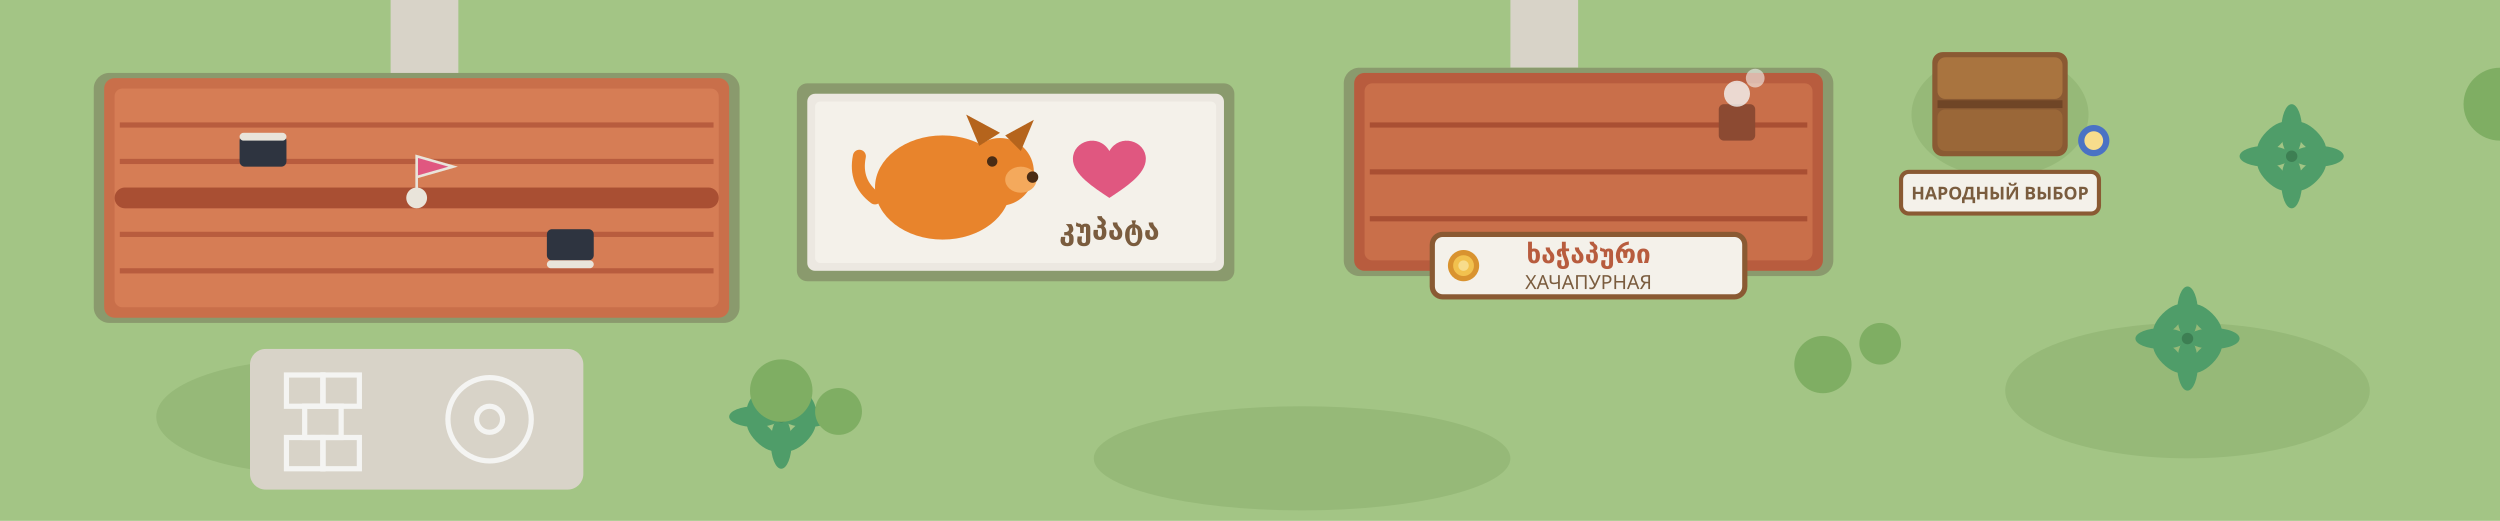
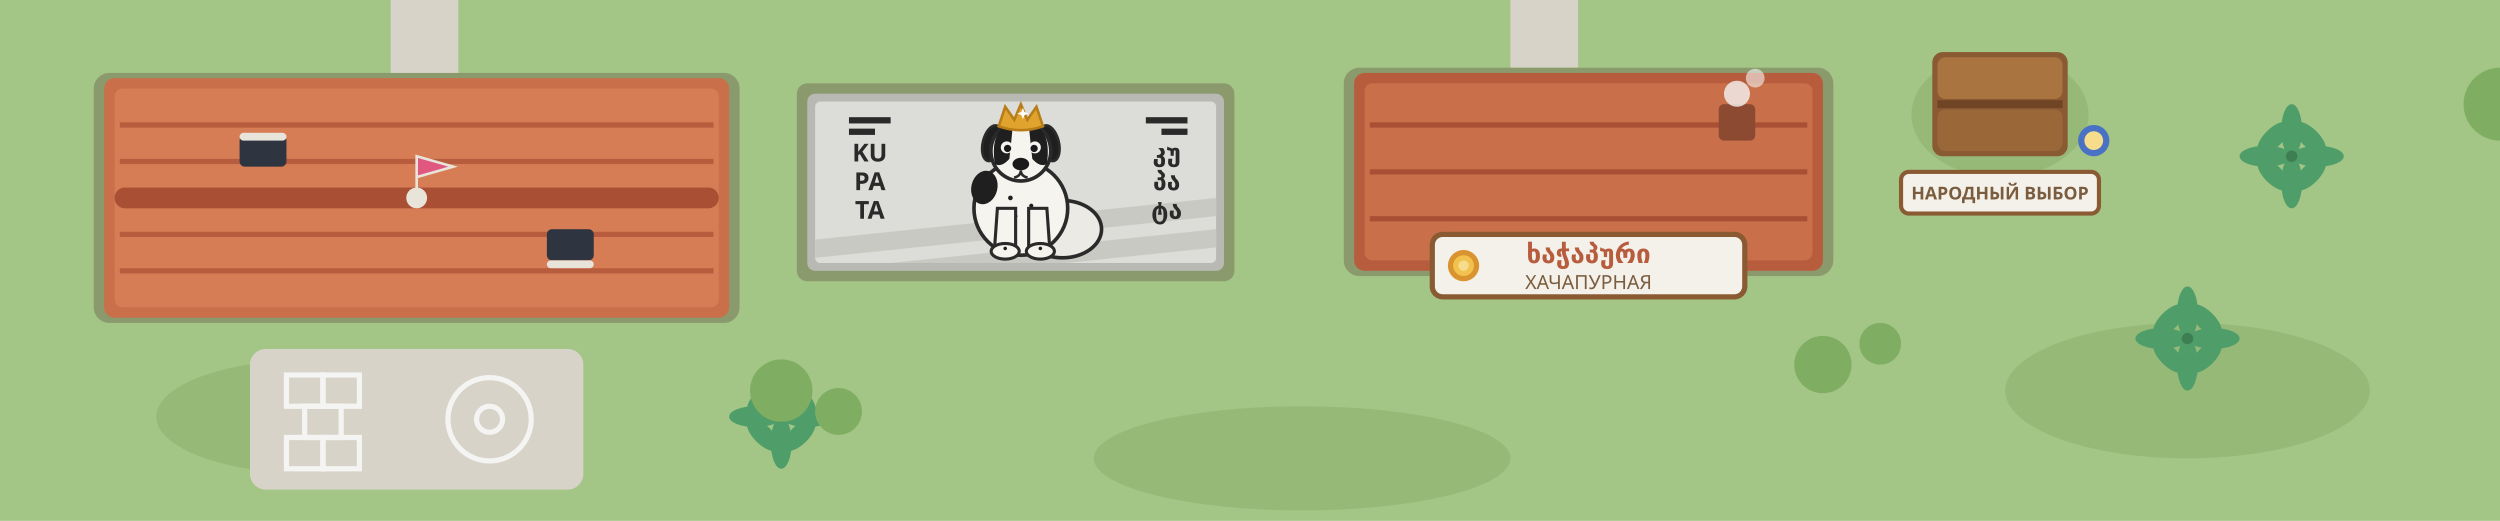
<svg xmlns="http://www.w3.org/2000/svg" width="960" height="200" viewBox="0 0 960 200">
  <rect x="0" y="0" width="960" height="200" fill="#a3c585" />
  <g fill="#96b978">
    <ellipse cx="120" cy="160" rx="60" ry="22" />
    <ellipse cx="500" cy="176" rx="80" ry="20" />
    <ellipse cx="840" cy="150" rx="70" ry="26" />
  </g>
  <rect x="150" y="0" width="26" height="34" fill="#d8d3c8" />
  <rect x="580" y="0" width="26" height="26" fill="#d8d3c8" />
  <g transform="translate(40 30)">
    <rect x="-4" y="-2" width="248" height="96" rx="6" fill="#8a9a6d" />
    <rect x="0" y="0" width="240" height="92" rx="4" fill="#c96f4a" />
    <rect x="4" y="4" width="232" height="84" rx="3" fill="#d67d55" />
    <g stroke="#b85c3e" stroke-width="2">
      <path d="M6 18 L234 18 M6 32 L234 32 M6 60 L234 60 M6 74 L234 74" />
    </g>
    <rect x="4" y="42" width="232" height="8" rx="4" fill="#a94f33" />
    <rect x="52" y="22" width="18" height="12" rx="2" fill="#2e3440" />
    <rect x="52" y="21" width="18" height="3" rx="1.5" fill="#e9e4da" />
    <rect x="170" y="58" width="18" height="12" rx="2" fill="#2e3440" />
    <rect x="170" y="70" width="18" height="3" rx="1.5" fill="#e9e4da" />
    <circle cx="120" cy="46" r="4" fill="#e9e4da" />
    <path d="M120 46 L120 30 L134 34 L120 38" fill="#e05780" stroke="#e9e4da" stroke-width="1" />
  </g>
  <g transform="translate(96 134)">
    <rect x="0" y="0" width="128" height="54" rx="6" fill="#d8d3c8" />
    <g fill="none" stroke="#f4f4f2" stroke-width="2">
      <rect x="14" y="10" width="14" height="12" />
      <rect x="28" y="10" width="14" height="12" />
      <rect x="21" y="22" width="14" height="12" />
      <rect x="14" y="34" width="14" height="12" />
      <rect x="28" y="34" width="14" height="12" />
    </g>
    <circle cx="92" cy="27" r="16" fill="none" stroke="#f4f4f2" stroke-width="2" />
    <circle cx="92" cy="27" r="5" fill="none" stroke="#f4f4f2" stroke-width="2" />
  </g>
  <g transform="translate(310 36)">
+     <clipPath id="muralWall">
+       <rect x="3" y="3" width="154" height="62" rx="2" />
+     </clipPath>
    <rect x="-4" y="-4" width="168" height="76" rx="4" fill="#8a9a6d" />
-     <rect x="0" y="0" width="160" height="68" rx="3" fill="#ece8e1" />
-     <rect x="3" y="3" width="154" height="62" rx="2" fill="#f4f1ea" />
-     <ellipse cx="52" cy="36" rx="26" ry="20" fill="#e8842c" />
-     <circle cx="74" cy="30" r="13" fill="#e8842c" />
-     <path d="M66 20 L61 8 L74 15 Z" fill="#b5641c" />
-     <path d="M82 22 L87 10 L76 16 Z" fill="#b5641c" />
-     <ellipse cx="82" cy="33" rx="6" ry="5" fill="#f4a95c" />
-     <circle cx="86.5" cy="32" r="2.2" fill="#4a2c14" />
-     <circle cx="71" cy="26" r="2" fill="#4a2c14" />
-     <path d="M26 40 Q18 34 20 24" fill="none" stroke="#e8842c" stroke-width="5" stroke-linecap="round" />
-     <path d="M116 22 c4 -7 14 -4 14 3 c0 6 -8 11 -14 15 c-6 -4 -14 -9 -14 -15 c0 -7 10 -10 14 -3 Z" fill="#e05780" />
-     <text x="116" y="56" text-anchor="middle" font-family="system-ui, sans-serif" font-size="11" font-weight="bold" fill="#7a5c3e">კუპატა</text>
+     <rect x="0" y="0" width="160" height="68" rx="3" fill="#b9b9b4" />
+     <rect x="3" y="3" width="154" height="62" rx="2" fill="#dcdcd8" />
+     <g clip-path="url(#muralWall)" fill="#c9c9c4">
+       <path d="M3 56 L157 40 L157 47 L3 63 Z" />
+       <path d="M3 68 L157 52 L157 59 L3 75 Z" />
+     </g>
+     <g clip-path="url(#muralWall)">
+       <ellipse cx="98" cy="52" rx="15" ry="11" fill="#eceae4" stroke="#2a2a2a" stroke-width="1.4" />
+       <ellipse cx="82" cy="44" rx="18" ry="18" fill="#f6f4ef" stroke="#2a2a2a" stroke-width="1.4" />
+       <ellipse cx="68" cy="36" rx="5" ry="6.5" transform="rotate(14 68 36)" fill="#1f1f1f" />
+       <circle cx="78" cy="40" r="0.9" fill="#1f1f1f" />
+       <circle cx="86" cy="43" r="0.8" fill="#1f1f1f" />
+       <circle cx="80" cy="47" r="0.7" fill="#1f1f1f" />
+       <path d="M73 44 L72 58 Q72 61 76 61 L78 61 Q80 61 80 58 L80 44 Z" fill="#f6f4ef" stroke="#2a2a2a" stroke-width="1.2" />
+       <path d="M85 44 L85 58 Q85 61 89 61 L91 61 Q93 61 93 58 L92 44 Z" fill="#f6f4ef" stroke="#2a2a2a" stroke-width="1.2" />
+       <ellipse cx="76" cy="60.5" rx="5.4" ry="3" fill="#f6f4ef" stroke="#2a2a2a" stroke-width="1.2" />
+       <ellipse cx="89.5" cy="60.5" rx="5.4" ry="3" fill="#f6f4ef" stroke="#2a2a2a" stroke-width="1.2" />
+       <circle cx="76" cy="59.4" r="0.7" fill="#1f1f1f" />
+       <circle cx="89.5" cy="59.4" r="0.7" fill="#1f1f1f" />
+       <ellipse cx="71" cy="19" rx="3.6" ry="7" transform="rotate(14 71 19)" fill="#1f1f1f" stroke="#2a2a2a" stroke-width="1" />
+       <ellipse cx="93" cy="19" rx="3.6" ry="7" transform="rotate(-14 93 19)" fill="#1f1f1f" stroke="#2a2a2a" stroke-width="1" />
+       <circle cx="82" cy="22" r="11.5" fill="#f6f4ef" stroke="#2a2a2a" stroke-width="1.4" />
+       <path d="M72 27 Q70 13 79 11.4 Q78.4 18 77.6 25 Q74.6 28.4 72 27 Z" fill="#1f1f1f" />
+       <path d="M92 27 Q94 13 85 11.4 Q85.6 18 86.4 25 Q89.4 28.4 92 27 Z" fill="#1f1f1f" />
+       <circle cx="76.6" cy="20.6" r="2.3" fill="#f6f4ef" />
+       <circle cx="87.4" cy="20.6" r="2.3" fill="#f6f4ef" />
+       <circle cx="76.9" cy="21" r="1.4" fill="#1a1a1a" />
+       <circle cx="87.1" cy="21" r="1.4" fill="#1a1a1a" />
+       <ellipse cx="82" cy="27" rx="3.2" ry="2.4" fill="#1a1a1a" />
+       <path d="M82 29.4 Q82 31.6 79.4 32.2 M82 29.4 Q82 31.6 84.6 32.2" fill="none" stroke="#2a2a2a" stroke-width="1" />
+       <path d="M73.5 12.5 L76 5 L79.5 10 L82 4 L84.5 10 L88 5 L90.5 12.5 Q82 15.5 73.5 12.5 Z" fill="#e0a32e" stroke="#b87d18" stroke-width="1" />
+       <path d="M82.8 5.4 L83.4 7 L85 7.6 L83.4 8.2 L82.8 9.8 L82.2 8.2 L80.6 7.6 L82.2 7 Z" fill="#ffffff" />
+     </g>
+     <g fill="#2a2a2a" font-family="system-ui, sans-serif" font-size="9.5" font-weight="bold" text-anchor="middle">
+       <rect x="16" y="9" width="16" height="2.4" />
+       <rect x="16" y="13.4" width="10" height="2.4" />
+       <text x="24" y="26">KU</text>
+       <text x="24" y="37">PA</text>
+       <text x="24" y="48">TA</text>
+       <rect x="130" y="9" width="16" height="2.4" />
+       <rect x="136" y="13.4" width="10" height="2.4" />
+       <text x="138" y="26">კუ</text>
+       <text x="138" y="37">პა</text>
+       <text x="138" y="48">ტა</text>
+     </g>
  </g>
  <g transform="translate(520 28)">
    <rect x="-4" y="-2" width="188" height="80" rx="6" fill="#8a9a6d" />
    <rect x="0" y="0" width="180" height="76" rx="4" fill="#b85c3e" />
    <rect x="4" y="4" width="172" height="68" rx="3" fill="#c96f4a" />
    <g stroke="#a94f33" stroke-width="2">
      <path d="M6 20 L174 20 M6 38 L174 38 M6 56 L174 56" />
    </g>
    <rect x="140" y="12" width="14" height="14" rx="2" fill="#8c4a32" />
    <circle cx="147" cy="8" r="5" fill="#f4f4f2" opacity="0.8" />
    <circle cx="154" cy="2" r="3.6" fill="#f4f4f2" opacity="0.6" />
    <rect x="30" y="62" width="120" height="24" rx="4" fill="#f4f1ea" />
    <rect x="30" y="62" width="120" height="24" rx="4" fill="none" stroke="#8a5a33" stroke-width="2" />
    <text x="90" y="73" text-anchor="middle" font-family="system-ui, sans-serif" font-size="10" font-weight="bold" fill="#b85c3e">ხაჭაპური</text>
    <text x="90" y="83" text-anchor="middle" font-family="system-ui, sans-serif" font-size="7.5" fill="#7a5c3e">ХАЧАПУРНАЯ</text>
    <circle cx="42" cy="74" r="6" fill="#d9932f" />
    <circle cx="42" cy="74" r="4" fill="#f2c14e" />
    <circle cx="42" cy="74" r="2" fill="#f7dc8c" />
  </g>
  <g transform="translate(742 14)">
    <ellipse cx="26" cy="30" rx="34" ry="24" fill="#96b978" />
    <rect x="0" y="6" width="52" height="40" rx="4" fill="#8a5a33" />
    <path d="M2 26 L50 26" stroke="#6f4526" stroke-width="3" />
    <rect x="2" y="8" width="48" height="16" rx="3" fill="#a9743f" />
    <rect x="2" y="28" width="48" height="16" rx="3" fill="#9a6738" />
    <circle cx="62" cy="40" r="6" fill="#4a72c4" />
    <circle cx="62" cy="40" r="3.6" fill="#f7dc8c" />
    <rect x="-12" y="52" width="76" height="16" rx="3" fill="#f4f1ea" stroke="#8a5a33" stroke-width="1.6" />
    <text x="26" y="62.6" text-anchor="middle" font-family="system-ui, sans-serif" font-size="6.8" font-weight="bold" fill="#7a5c3e">НАРОДНЫЙ ВЫБОР</text>
  </g>
  <g id="palmB" transform="translate(880 60)">
    <circle cx="0" cy="0" r="3.4" fill="#8a5a33" />
    <g fill="#4f9d69">
      <ellipse cx="0" cy="-10" rx="4" ry="10" />
      <ellipse cx="0" cy="10" rx="4" ry="10" />
      <ellipse cx="-10" cy="0" rx="10" ry="4" />
      <ellipse cx="10" cy="0" rx="10" ry="4" />
      <ellipse cx="-7" cy="-7" rx="8" ry="3.6" transform="rotate(-45 -7 -7)" />
      <ellipse cx="7" cy="-7" rx="8" ry="3.6" transform="rotate(45 7 -7)" />
      <ellipse cx="-7" cy="7" rx="8" ry="3.6" transform="rotate(45 -7 7)" />
      <ellipse cx="7" cy="7" rx="8" ry="3.6" transform="rotate(-45 7 7)" />
    </g>
    <circle cx="0" cy="0" r="2.2" fill="#3d7f53" />
  </g>
  <use href="#palmB" x="-40" y="70" />
  <use href="#palmB" x="-580" y="100" />
  <g fill="#7fae63">
    <circle cx="300" cy="150" r="12" />
    <circle cx="322" cy="158" r="9" />
    <circle cx="700" cy="140" r="11" />
    <circle cx="722" cy="132" r="8" />
    <circle cx="960" cy="40" r="14" />
  </g>
</svg>
